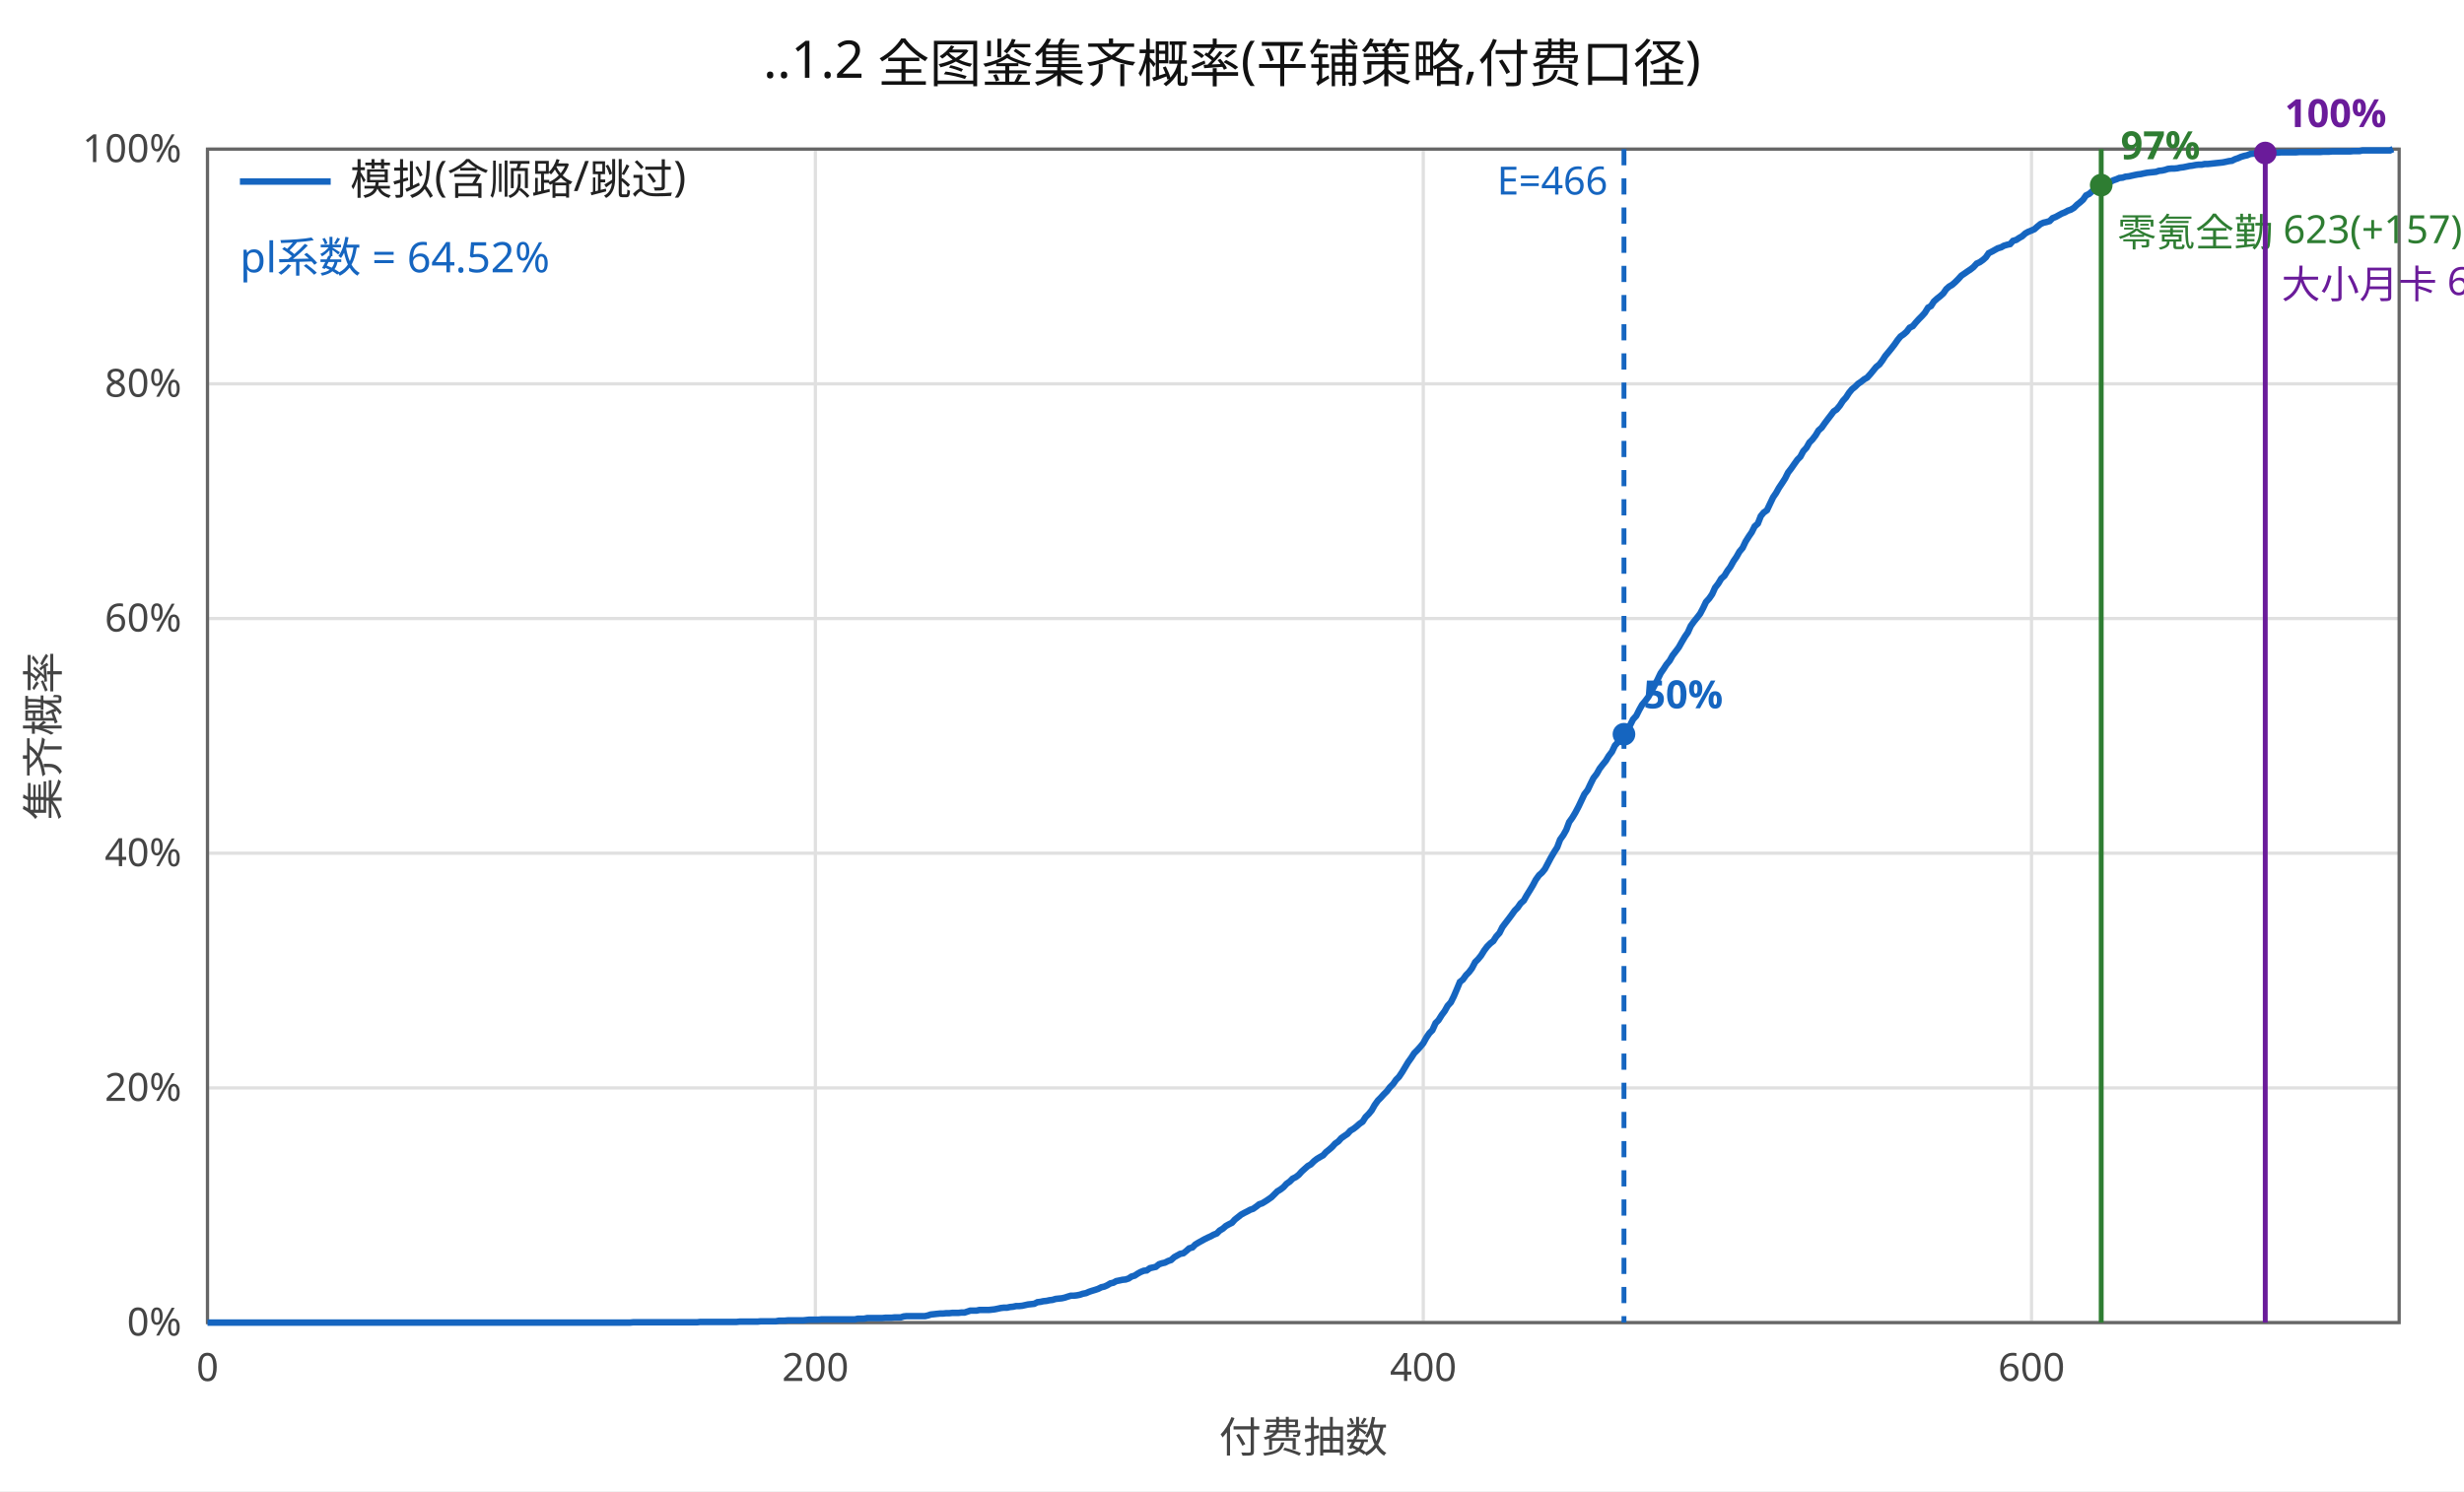
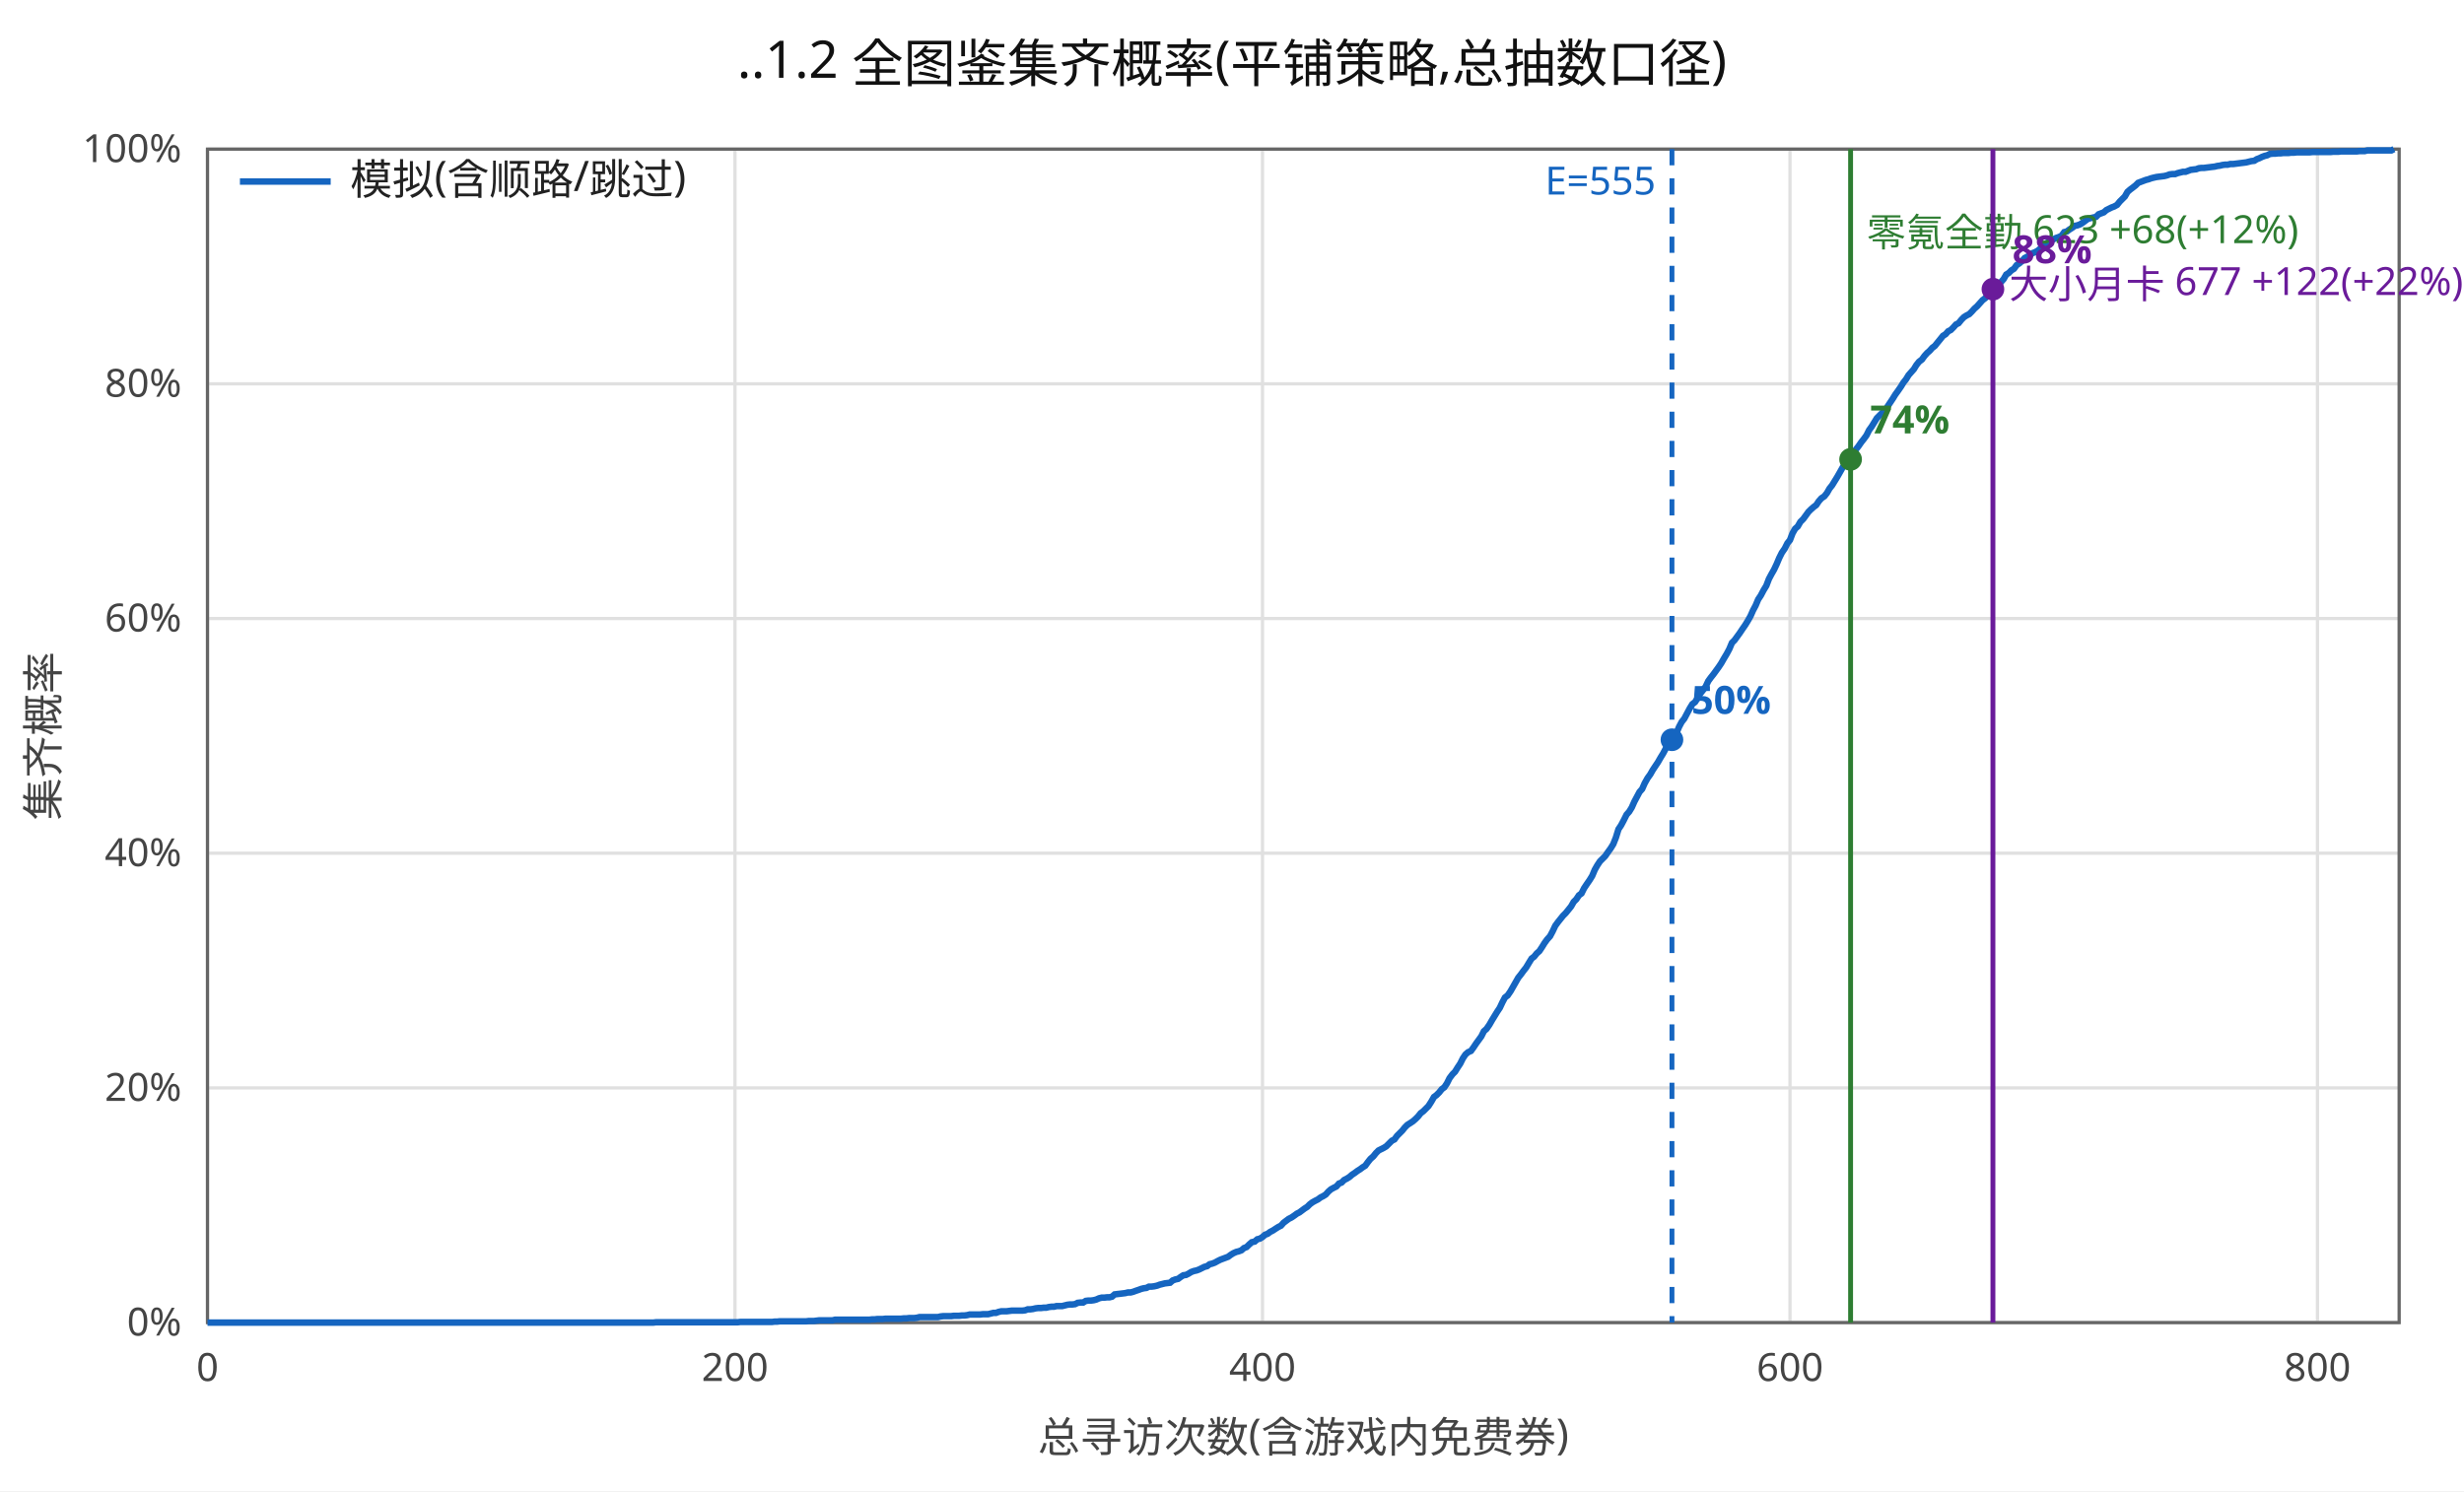
<svg xmlns="http://www.w3.org/2000/svg" width="760" height="460" viewBox="0 0 760 460" font-family="sans-serif">
  <rect x="0" y="0" width="760" height="460" fill="#ffffff" />
-   <text x="380.0" y="24" text-anchor="middle" font-size="16" fill="#111">..1.2 全图鉴集齐概率(平铺策略,付费口径)</text>
+   <text x="380.0" y="24" text-anchor="middle" font-size="16" fill="#111">..1.2 全图鉴集齐概率(平铺策略,总抽数口径)</text>
  <line x1="64" y1="408.0" x2="740" y2="408.0" stroke="#e0e0e0" />
  <line x1="64" y1="335.6" x2="740" y2="335.6" stroke="#e0e0e0" />
  <line x1="64" y1="263.2" x2="740" y2="263.2" stroke="#e0e0e0" />
  <line x1="64" y1="190.8" x2="740" y2="190.8" stroke="#e0e0e0" />
  <line x1="64" y1="118.4" x2="740" y2="118.4" stroke="#e0e0e0" />
  <line x1="64" y1="46.0" x2="740" y2="46.0" stroke="#e0e0e0" />
  <line x1="64.0" y1="46" x2="64.0" y2="408" stroke="#e0e0e0" />
-   <line x1="251.5" y1="46" x2="251.5" y2="408" stroke="#e0e0e0" />
-   <line x1="439.0" y1="46" x2="439.0" y2="408" stroke="#e0e0e0" />
-   <line x1="626.6" y1="46" x2="626.6" y2="408" stroke="#e0e0e0" />
+   <line x1="226.7" y1="46" x2="226.7" y2="408" stroke="#e0e0e0" />
+   <line x1="389.4" y1="46" x2="389.4" y2="408" stroke="#e0e0e0" />
+   <line x1="552.1" y1="46" x2="552.1" y2="408" stroke="#e0e0e0" />
+   <line x1="714.8" y1="46" x2="714.8" y2="408" stroke="#e0e0e0" />
  <rect x="64" y="46" width="676" height="362" fill="none" stroke="#666" />
-   <polyline points="64.0,408.0 64.9,408.0 65.9,408.0 66.8,408.0 67.8,408.0 68.7,408.0 69.6,408.0 70.6,408.0 71.5,408.0 72.4,408.0 73.4,408.0 74.3,408.0 75.3,408.0 76.2,408.0 77.1,408.0 78.1,408.0 79.0,408.0 79.9,408.0 80.9,408.0 81.8,408.0 82.8,408.0 83.7,408.0 84.6,408.0 85.6,408.0 86.5,408.0 87.4,408.0 88.4,408.0 89.3,408.0 90.3,408.0 91.2,408.0 92.1,408.0 93.1,408.0 94.0,408.0 94.9,408.0 95.9,408.0 96.8,408.0 97.8,408.0 98.7,408.0 99.6,408.0 100.6,408.0 101.5,408.0 102.4,408.0 103.4,408.0 104.3,408.0 105.3,408.0 106.2,408.0 107.1,408.0 108.1,408.0 109.0,408.0 109.9,408.0 110.9,408.0 111.8,408.0 112.8,408.0 113.7,408.0 114.6,408.0 115.6,408.0 116.5,408.0 117.4,408.0 118.4,408.0 119.3,408.0 120.3,408.0 121.2,408.0 122.1,408.0 123.1,408.0 124.0,408.0 124.9,408.0 125.9,408.0 126.8,408.0 127.8,408.0 128.7,408.0 129.6,408.0 130.6,408.0 131.5,408.0 132.4,408.0 133.4,408.0 134.3,408.0 135.3,408.0 136.2,408.0 137.1,408.0 138.1,408.0 139.0,408.0 139.9,408.0 140.9,408.0 141.8,408.0 142.8,408.0 143.7,408.0 144.6,408.0 145.6,408.0 146.5,408.0 147.4,408.0 148.4,408.0 149.3,408.0 150.3,408.0 151.2,408.0 152.1,408.0 153.1,408.0 154.0,408.0 154.9,408.0 155.9,408.0 156.8,408.0 157.8,408.0 158.7,408.0 159.6,408.0 160.6,408.0 161.5,408.0 162.4,408.0 163.4,408.0 164.3,408.0 165.3,408.0 166.2,408.0 167.1,408.0 168.1,408.0 169.0,408.0 169.9,408.0 170.9,408.0 171.8,408.0 172.8,408.0 173.7,408.0 174.6,408.0 175.6,408.0 176.5,408.0 177.4,408.0 178.4,408.0 179.3,408.0 180.3,408.0 181.2,408.0 182.1,408.0 183.1,408.0 184.0,408.0 184.9,408.0 185.9,408.0 186.8,408.0 187.8,408.0 188.7,408.0 189.6,408.0 190.6,408.0 191.5,408.0 192.4,408.0 193.4,408.0 194.3,408.0 195.3,407.9 196.2,407.9 197.1,407.9 198.1,407.9 199.0,407.9 200.0,407.9 200.9,407.9 201.8,407.9 202.8,407.9 203.7,407.9 204.6,407.9 205.6,407.9 206.5,407.9 207.5,407.9 208.4,407.9 209.3,407.9 210.3,407.9 211.2,407.9 212.1,407.9 213.1,407.9 214.0,407.9 215.0,407.9 215.9,407.8 216.8,407.8 217.8,407.8 218.7,407.8 219.6,407.8 220.6,407.8 221.5,407.8 222.5,407.8 223.4,407.8 224.3,407.8 225.3,407.8 226.2,407.8 227.1,407.8 228.1,407.7 229.0,407.7 230.0,407.7 230.9,407.7 231.8,407.7 232.8,407.7 233.7,407.7 234.6,407.6 235.6,407.6 236.5,407.6 237.5,407.6 238.4,407.6 239.3,407.6 240.3,407.4 241.2,407.4 242.1,407.4 243.1,407.3 244.0,407.3 245.0,407.3 245.9,407.3 246.8,407.3 247.8,407.3 248.7,407.2 249.6,407.1 250.6,407.1 251.5,407.1 252.5,407.1 253.4,407.0 254.3,407.0 255.3,407.0 256.2,407.0 257.1,407.0 258.1,407.0 259.0,407.0 260.0,407.0 260.9,407.0 261.8,407.0 262.8,407.0 263.7,407.0 264.6,406.8 265.6,406.8 266.5,406.8 267.5,406.6 268.4,406.6 269.3,406.6 270.3,406.6 271.2,406.6 272.1,406.6 273.1,406.5 274.0,406.5 275.0,406.5 275.9,406.4 276.8,406.4 277.8,406.4 278.7,406.1 279.6,406.0 280.6,406.0 281.5,406.0 282.5,406.0 283.4,406.0 284.3,406.0 285.3,406.0 286.2,405.8 287.1,405.5 288.1,405.4 289.0,405.3 290.0,405.2 290.9,405.2 291.8,405.1 292.8,405.1 293.7,405.0 294.6,405.0 295.6,405.0 296.5,404.9 297.5,404.9 298.4,404.6 299.3,404.3 300.3,404.3 301.2,404.3 302.1,404.1 303.1,404.1 304.0,404.1 305.0,404.1 305.9,404.0 306.8,403.9 307.8,403.7 308.7,403.5 309.6,403.4 310.6,403.4 311.5,403.2 312.5,403.1 313.4,402.9 314.3,402.9 315.3,402.8 316.2,402.6 317.1,402.4 318.1,402.3 319.0,402.2 320.0,401.7 320.9,401.6 321.8,401.4 322.8,401.3 323.7,401.1 324.6,401.0 325.6,400.7 326.5,400.6 327.5,400.5 328.4,400.3 329.3,400.0 330.3,399.7 331.2,399.7 332.1,399.6 333.1,399.4 334.0,399.1 335.0,398.9 335.9,398.5 336.8,398.2 337.8,397.9 338.7,397.6 339.7,397.1 340.6,396.9 341.5,396.5 342.5,395.9 343.4,395.7 344.3,395.2 345.3,395.0 346.2,394.8 347.2,394.7 348.1,394.4 349.0,393.8 350.0,393.5 350.9,392.9 351.8,392.4 352.8,392.0 353.7,391.9 354.7,391.2 355.6,391.0 356.5,390.8 357.5,390.0 358.4,389.7 359.3,389.5 360.3,389.0 361.2,388.7 362.2,387.8 363.1,387.3 364.0,386.8 365.0,386.6 365.9,385.9 366.8,385.1 367.8,384.8 368.7,383.9 369.7,383.3 370.6,382.8 371.5,382.3 372.5,381.8 373.4,381.4 374.3,380.9 375.3,380.5 376.2,379.6 377.2,379.0 378.1,378.2 379.0,377.7 380.0,377.2 380.9,376.2 381.8,375.5 382.8,374.7 383.7,374.2 384.7,373.7 385.6,373.2 386.5,372.9 387.5,372.2 388.4,371.5 389.3,371.2 390.3,370.6 391.2,370.0 392.2,369.3 393.1,368.4 394.0,367.5 395.0,366.9 395.9,366.2 396.8,365.2 397.8,364.5 398.7,363.6 399.7,363.1 400.6,362.4 401.5,361.4 402.5,360.5 403.4,359.7 404.3,359.2 405.3,358.2 406.2,357.5 407.2,356.9 408.1,356.4 409.0,355.4 410.0,354.6 410.9,353.8 411.8,352.8 412.8,352.1 413.7,351.1 414.7,350.4 415.6,349.8 416.5,348.8 417.5,348.2 418.4,347.5 419.3,346.7 420.3,346.0 421.2,344.6 422.2,343.6 423.1,342.5 424.0,340.9 425.0,339.5 425.9,338.6 426.8,337.6 427.8,336.6 428.7,335.4 429.7,334.4 430.6,333.1 431.5,332.2 432.5,330.7 433.4,329.2 434.3,327.7 435.3,326.3 436.2,324.9 437.2,323.9 438.1,322.9 439.0,321.8 440.0,320.0 440.9,318.7 441.8,317.8 442.8,315.6 443.7,314.7 444.7,313.1 445.6,311.9 446.5,310.3 447.5,309.2 448.4,307.4 449.3,305.3 450.3,302.9 451.2,302.2 452.2,300.8 453.1,299.9 454.0,298.7 455.0,296.8 455.9,295.9 456.8,294.8 457.8,293.2 458.7,292.0 459.7,291.0 460.6,290.3 461.5,288.9 462.5,287.8 463.4,286.0 464.3,284.8 465.3,283.5 466.2,282.3 467.2,280.9 468.1,280.0 469.0,278.7 470.0,277.8 470.9,276.2 471.9,274.6 472.8,273.1 473.7,271.4 474.7,270.0 475.6,269.2 476.5,268.1 477.5,266.2 478.4,264.5 479.4,262.8 480.3,261.4 481.2,259.0 482.2,257.6 483.1,256.0 484.0,253.6 485.0,252.2 485.9,250.7 486.9,248.8 487.8,246.9 488.7,245.0 489.7,243.7 490.6,241.8 491.5,240.0 492.5,238.7 493.4,237.1 494.4,235.8 495.3,234.7 496.2,233.2 497.2,231.9 498.1,230.0 499.0,229.0 500.0,227.7 500.9,226.6 501.9,225.3 502.8,223.7 503.7,221.9 504.7,220.8 505.6,219.0 506.5,217.4 507.5,216.2 508.4,215.0 509.4,213.2 510.3,211.5 511.2,209.8 512.2,207.7 513.1,206.4 514.0,205.0 515.0,203.8 515.9,202.2 516.9,200.9 517.8,199.7 518.7,198.1 519.7,196.4 520.6,195.1 521.5,193.1 522.5,191.7 523.4,190.6 524.4,189.3 525.3,187.6 526.2,185.7 527.2,184.6 528.1,183.3 529.0,181.3 530.0,180.0 530.9,178.5 531.9,177.6 532.8,176.1 533.7,174.9 534.7,173.1 535.6,171.8 536.5,170.2 537.5,169.0 538.4,167.1 539.4,165.5 540.3,164.2 541.2,162.4 542.2,161.5 543.1,159.2 544.0,158.1 545.0,157.4 545.9,155.5 546.9,153.4 547.8,152.1 548.7,150.5 549.7,149.0 550.6,147.6 551.5,145.8 552.5,144.5 553.4,143.2 554.4,141.8 555.3,140.9 556.2,139.2 557.2,138.1 558.1,136.5 559.0,135.6 560.0,134.3 560.9,132.8 561.9,131.9 562.8,130.6 563.7,129.4 564.7,128.1 565.6,126.9 566.5,126.3 567.5,125.1 568.4,123.7 569.4,122.6 570.3,121.2 571.2,120.1 572.2,119.3 573.1,118.4 574.0,117.8 575.0,117.0 575.9,116.5 576.9,115.4 577.8,114.3 578.7,113.2 579.7,112.4 580.6,111.2 581.5,109.8 582.5,108.6 583.4,107.5 584.4,106.2 585.3,104.9 586.2,103.8 587.2,103.1 588.1,102.3 589.0,101.1 590.0,100.6 590.9,99.5 591.9,98.4 592.8,97.5 593.7,96.5 594.7,94.9 595.6,94.4 596.5,93.0 597.5,92.1 598.4,91.4 599.4,90.5 600.3,89.2 601.2,88.4 602.2,87.8 603.1,87.0 604.0,86.1 605.0,85.0 605.9,84.4 606.9,83.7 607.8,83.1 608.7,82.4 609.7,81.3 610.6,80.9 611.6,80.2 612.5,79.4 613.4,78.1 614.4,77.6 615.3,77.1 616.2,76.6 617.2,76.3 618.1,75.8 619.1,75.5 620.0,75.3 620.9,74.3 621.9,74.0 622.8,73.4 623.7,72.9 624.7,72.0 625.6,71.5 626.6,71.1 627.5,70.7 628.4,69.9 629.4,69.1 630.3,68.7 631.2,68.5 632.2,68.2 633.1,67.3 634.1,66.9 635.0,66.4 635.9,65.9 636.9,65.5 637.8,65.0 638.7,64.7 639.7,64.1 640.6,63.2 641.6,62.4 642.5,61.6 643.4,60.3 644.4,59.8 645.3,59.0 646.2,58.2 647.2,57.4 648.1,57.1 649.1,56.7 650.0,56.3 650.9,56.1 651.9,55.6 652.8,55.3 653.7,54.9 654.7,54.8 655.6,54.5 656.6,54.4 657.5,54.2 658.4,54.0 659.4,53.8 660.3,53.7 661.2,53.5 662.2,53.3 663.1,53.2 664.1,53.1 665.0,53.0 665.9,52.7 666.9,52.6 667.8,52.4 668.7,52.1 669.7,52.0 670.6,52.0 671.6,51.9 672.5,51.7 673.4,51.6 674.4,51.4 675.3,51.2 676.2,51.1 677.2,50.9 678.1,50.8 679.1,50.8 680.0,50.6 680.9,50.6 681.9,50.5 682.8,50.4 683.7,50.3 684.7,50.2 685.6,50.1 686.6,49.9 687.5,49.7 688.4,49.6 689.4,49.1 690.3,48.8 691.2,48.4 692.2,48.1 693.1,47.9 694.1,47.5 695.0,47.4 695.9,47.4 696.9,47.3 697.8,47.3 698.7,47.2 699.7,47.2 700.6,47.2 701.6,47.1 702.5,47.1 703.4,47.0 704.4,47.0 705.3,47.0 706.2,47.0 707.2,47.0 708.1,47.0 709.1,46.9 710.0,46.9 710.9,46.9 711.9,46.9 712.8,46.9 713.7,46.9 714.7,46.9 715.6,46.9 716.6,46.8 717.5,46.8 718.4,46.8 719.4,46.7 720.3,46.7 721.2,46.7 722.2,46.7 723.1,46.7 724.1,46.7 725.0,46.7 725.9,46.6 726.9,46.6 727.8,46.6 728.7,46.4 729.7,46.4 730.6,46.4 731.6,46.4 732.5,46.4 733.4,46.4 734.4,46.4 735.3,46.4 736.2,46.4 737.2,46.4 738.1,46.0" fill="none" stroke="#1565c0" stroke-width="2" />
-   <line x1="500.9" y1="46" x2="500.9" y2="408" stroke="#1565c0" stroke-width="1.5" stroke-dasharray="5,4" />
-   <text x="495.9" y="60" text-anchor="end" font-size="12" fill="#1565c0">E=466</text>
-   <circle cx="500.9" cy="226.5" r="3.5" fill="#1565c0" />
-   <text x="506.9" y="218.5" font-size="12" font-weight="bold" fill="#1565c0">50%</text>
+   <polyline points="64.0,408.0 64.8,408.0 65.6,408.0 66.4,408.0 67.3,408.0 68.1,408.0 68.9,408.0 69.7,408.0 70.5,408.0 71.3,408.0 72.1,408.0 72.9,408.0 73.8,408.0 74.6,408.0 75.4,408.0 76.2,408.0 77.0,408.0 77.8,408.0 78.6,408.0 79.5,408.0 80.3,408.0 81.1,408.0 81.9,408.0 82.7,408.0 83.5,408.0 84.3,408.0 85.2,408.0 86.0,408.0 86.8,408.0 87.6,408.0 88.4,408.0 89.2,408.0 90.0,408.0 90.8,408.0 91.7,408.0 92.5,408.0 93.3,408.0 94.1,408.0 94.9,408.0 95.7,408.0 96.5,408.0 97.4,408.0 98.2,408.0 99.0,408.0 99.8,408.0 100.6,408.0 101.4,408.0 102.2,408.0 103.0,408.0 103.9,408.0 104.7,408.0 105.5,408.0 106.3,408.0 107.1,408.0 107.9,408.0 108.7,408.0 109.6,408.0 110.4,408.0 111.2,408.0 112.0,408.0 112.8,408.0 113.6,408.0 114.4,408.0 115.2,408.0 116.1,408.0 116.9,408.0 117.7,408.0 118.5,408.0 119.3,408.0 120.1,408.0 120.9,408.0 121.8,408.0 122.6,408.0 123.4,408.0 124.2,408.0 125.0,408.0 125.8,408.0 126.6,408.0 127.5,408.0 128.3,408.0 129.1,408.0 129.9,408.0 130.7,408.0 131.5,408.0 132.3,408.0 133.1,408.0 134.0,408.0 134.8,408.0 135.6,408.0 136.4,408.0 137.2,408.0 138.0,408.0 138.8,408.0 139.7,408.0 140.5,408.0 141.3,408.0 142.1,408.0 142.9,408.0 143.7,408.0 144.5,408.0 145.3,408.0 146.2,408.0 147.0,408.0 147.8,408.0 148.6,408.0 149.4,408.0 150.2,408.0 151.0,408.0 151.9,408.0 152.7,408.0 153.5,408.0 154.3,408.0 155.1,408.0 155.9,408.0 156.7,408.0 157.5,408.0 158.4,408.0 159.2,408.0 160.0,408.0 160.8,408.0 161.6,408.0 162.4,408.0 163.2,408.0 164.1,408.0 164.9,408.0 165.7,408.0 166.5,408.0 167.3,408.0 168.1,408.0 168.9,408.0 169.8,408.0 170.6,408.0 171.4,408.0 172.2,408.0 173.0,408.0 173.8,408.0 174.6,408.0 175.4,408.0 176.3,408.0 177.1,408.0 177.9,408.0 178.7,408.0 179.5,408.0 180.3,408.0 181.1,408.0 182.0,408.0 182.8,408.0 183.6,408.0 184.4,408.0 185.2,408.0 186.0,408.0 186.8,408.0 187.6,408.0 188.5,408.0 189.3,408.0 190.1,408.0 190.9,408.0 191.7,408.0 192.5,408.0 193.3,408.0 194.2,408.0 195.0,408.0 195.8,408.0 196.6,408.0 197.4,408.0 198.2,408.0 199.0,408.0 199.9,408.0 200.7,408.0 201.5,408.0 202.3,407.9 203.1,407.9 203.9,407.9 204.7,407.9 205.5,407.9 206.4,407.9 207.2,407.9 208.0,407.9 208.8,407.9 209.6,407.9 210.4,407.9 211.2,407.9 212.1,407.9 212.9,407.9 213.7,407.9 214.5,407.9 215.3,407.9 216.1,407.9 216.9,407.9 217.7,407.9 218.6,407.9 219.4,407.9 220.2,407.9 221.0,407.9 221.8,407.9 222.6,407.9 223.4,407.9 224.3,407.9 225.1,407.9 225.9,407.9 226.7,407.9 227.5,407.9 228.3,407.8 229.1,407.8 229.9,407.8 230.8,407.8 231.6,407.8 232.4,407.8 233.2,407.8 234.0,407.8 234.8,407.8 235.6,407.8 236.5,407.8 237.3,407.8 238.1,407.8 238.9,407.7 239.7,407.7 240.5,407.6 241.3,407.6 242.2,407.6 243.0,407.6 243.8,407.6 244.6,407.6 245.4,407.6 246.2,407.6 247.0,407.6 247.8,407.6 248.7,407.6 249.5,407.5 250.3,407.5 251.1,407.5 251.9,407.4 252.7,407.3 253.5,407.3 254.4,407.3 255.2,407.3 256.0,407.3 256.8,407.3 257.6,407.1 258.4,407.1 259.2,407.1 260.0,407.1 260.9,407.1 261.7,407.1 262.5,407.1 263.3,407.1 264.1,407.1 264.9,407.1 265.7,407.1 266.6,407.1 267.4,407.1 268.2,407.1 269.0,407.0 269.8,407.0 270.6,406.9 271.4,406.9 272.3,406.9 273.1,406.8 273.9,406.8 274.7,406.8 275.5,406.8 276.3,406.8 277.1,406.8 277.9,406.8 278.8,406.7 279.6,406.7 280.4,406.6 281.2,406.6 282.0,406.6 282.8,406.5 283.6,406.3 284.5,406.3 285.3,406.3 286.1,406.3 286.9,406.3 287.7,406.3 288.5,406.3 289.3,406.3 290.1,406.1 291.0,406.0 291.8,406.0 292.6,406.0 293.4,406.0 294.2,405.9 295.0,405.9 295.8,405.9 296.7,405.8 297.5,405.8 298.3,405.7 299.1,405.5 299.9,405.5 300.7,405.5 301.5,405.5 302.3,405.5 303.2,405.4 304.0,405.4 304.8,405.4 305.6,405.2 306.4,405.0 307.2,405.0 308.0,404.7 308.9,404.5 309.7,404.5 310.5,404.5 311.3,404.4 312.1,404.3 312.9,404.3 313.7,404.3 314.6,404.3 315.4,404.3 316.2,404.2 317.0,403.9 317.8,403.9 318.6,403.8 319.4,403.6 320.2,403.5 321.1,403.5 321.9,403.4 322.7,403.4 323.5,403.2 324.3,403.1 325.1,403.1 325.9,402.9 326.8,402.9 327.6,402.9 328.4,402.7 329.2,402.5 330.0,402.4 330.8,402.4 331.6,402.3 332.4,401.9 333.3,401.8 334.1,401.8 334.9,401.3 335.7,401.2 336.5,401.2 337.3,401.1 338.1,400.9 339.0,400.5 339.8,400.3 340.6,400.3 341.4,400.2 342.2,400.2 343.0,400.0 343.8,399.3 344.6,399.2 345.5,399.1 346.3,399.0 347.1,398.9 347.9,398.7 348.7,398.7 349.5,398.5 350.3,398.2 351.2,397.9 352.0,397.6 352.8,397.4 353.6,397.3 354.4,396.9 355.2,396.9 356.0,396.8 356.9,396.6 357.7,396.3 358.5,396.1 359.3,395.9 360.1,395.8 360.9,395.7 361.7,395.0 362.5,394.7 363.4,394.5 364.2,393.9 365.0,393.4 365.8,393.3 366.6,392.9 367.4,392.4 368.2,392.1 369.1,391.9 369.9,391.6 370.7,391.2 371.5,390.8 372.3,390.6 373.1,390.0 373.9,389.8 374.7,389.5 375.6,389.0 376.4,388.6 377.2,388.3 378.0,388.0 378.8,387.7 379.6,387.1 380.4,386.6 381.3,386.2 382.1,386.0 382.9,385.7 383.7,385.0 384.5,384.7 385.3,383.9 386.1,383.2 387.0,383.0 387.8,382.3 388.6,382.1 389.4,381.6 390.2,380.9 391.0,380.6 391.8,380.0 392.6,379.6 393.5,379.0 394.3,378.5 395.1,378.1 395.9,377.2 396.7,376.6 397.5,376.0 398.3,375.6 399.2,375.0 400.0,374.4 400.8,374.0 401.6,373.4 402.4,372.8 403.2,372.3 404.0,371.5 404.8,370.9 405.7,370.4 406.5,370.0 407.3,369.4 408.1,369.0 408.9,368.5 409.7,367.6 410.5,366.9 411.4,366.4 412.2,366.0 413.0,365.1 413.8,364.8 414.6,364.0 415.4,363.6 416.2,363.1 417.0,362.4 417.9,361.8 418.7,361.2 419.5,360.7 420.3,360.1 421.1,359.6 421.9,358.5 422.7,357.5 423.6,356.7 424.4,355.7 425.2,354.9 426.0,354.5 426.8,354.1 427.6,353.6 428.4,352.8 429.3,351.9 430.1,351.5 430.9,350.4 431.7,349.6 432.5,348.8 433.3,347.8 434.1,347.0 434.9,346.5 435.8,345.9 436.6,345.2 437.4,344.4 438.2,343.4 439.0,342.8 439.8,342.0 440.6,341.2 441.5,339.8 442.3,338.4 443.1,337.8 443.9,337.0 444.7,336.0 445.5,335.4 446.3,334.2 447.1,332.6 448.0,331.4 448.8,330.6 449.6,329.3 450.4,328.1 451.2,326.5 452.0,325.3 452.8,324.6 453.7,324.2 454.5,323.1 455.3,321.9 456.1,320.8 456.9,319.7 457.7,318.1 458.5,317.4 459.4,316.1 460.2,314.7 461.0,313.4 461.8,312.1 462.6,310.9 463.4,309.2 464.2,307.7 465.0,307.1 465.9,305.8 466.7,304.4 467.5,303.0 468.3,301.6 469.1,300.6 469.9,299.5 470.7,298.5 471.6,297.0 472.4,295.7 473.2,295.1 474.0,294.1 474.8,293.4 475.6,292.2 476.4,290.9 477.2,289.8 478.1,288.8 478.9,287.3 479.7,285.6 480.5,284.5 481.3,283.5 482.1,282.5 482.9,281.7 483.8,280.6 484.6,279.6 485.4,278.2 486.2,277.4 487.0,276.2 487.8,275.6 488.6,274.0 489.4,272.8 490.3,271.5 491.1,270.2 491.9,268.3 492.7,266.9 493.5,265.7 494.3,264.9 495.1,264.1 496.0,262.8 496.8,261.7 497.6,260.4 498.4,258.4 499.2,255.8 500.0,254.6 500.8,253.1 501.7,251.3 502.5,250.4 503.3,249.1 504.1,247.3 504.9,245.8 505.7,244.3 506.5,243.4 507.3,241.6 508.2,240.0 509.0,238.9 509.8,237.5 510.6,236.3 511.4,235.1 512.2,233.7 513.0,232.4 513.9,230.7 514.7,229.5 515.5,228.5 516.3,227.6 517.1,226.1 517.9,224.2 518.7,222.7 519.5,221.7 520.4,220.0 521.2,218.5 522.0,217.2 522.8,216.6 523.6,215.4 524.4,214.0 525.2,213.0 526.1,211.8 526.9,210.1 527.7,209.0 528.5,208.0 529.3,206.9 530.1,205.8 530.9,204.6 531.7,203.2 532.6,201.7 533.4,200.2 534.2,198.3 535.0,197.5 535.8,196.4 536.6,195.3 537.4,194.1 538.3,192.8 539.1,191.5 539.9,190.1 540.7,188.3 541.5,186.8 542.3,184.9 543.1,183.7 544.0,182.0 544.8,180.7 545.6,178.6 546.4,177.1 547.2,175.7 548.0,174.0 548.8,172.1 549.6,170.5 550.5,169.2 551.3,167.6 552.1,166.6 552.9,164.5 553.7,163.1 554.5,162.4 555.3,161.0 556.2,160.1 557.0,159.0 557.8,157.9 558.6,157.1 559.4,156.4 560.2,155.8 561.0,154.6 561.8,153.7 562.7,153.1 563.5,152.1 564.3,150.7 565.1,149.7 565.9,148.4 566.7,147.1 567.5,145.7 568.4,144.1 569.2,143.5 570.0,142.7 570.8,141.7 571.6,140.4 572.4,138.7 573.2,137.7 574.1,136.4 574.9,135.4 575.7,134.3 576.5,132.7 577.3,131.6 578.1,130.3 578.9,129.0 579.7,128.2 580.6,127.3 581.4,126.7 582.2,125.4 583.0,124.2 583.8,123.0 584.6,121.7 585.4,120.6 586.3,119.3 587.1,118.0 587.9,117.0 588.7,115.7 589.5,114.8 590.3,113.9 591.1,112.6 591.9,111.6 592.8,110.9 593.6,109.8 594.4,108.9 595.2,108.2 596.0,107.3 596.8,106.7 597.6,105.7 598.5,104.6 599.3,103.6 600.1,103.1 600.9,102.2 601.7,101.8 602.5,101.0 603.3,100.1 604.1,99.7 605.0,98.6 605.8,97.8 606.6,97.3 607.4,96.9 608.2,96.1 609.0,95.2 609.8,94.5 610.7,93.5 611.5,92.6 612.3,92.0 613.1,91.2 613.9,90.0 614.7,89.2 615.5,88.2 616.4,87.6 617.2,87.0 618.0,86.1 618.8,84.7 619.6,84.2 620.4,83.4 621.2,82.9 622.0,81.8 622.9,81.2 623.7,80.5 624.5,79.6 625.3,79.2 626.1,78.7 626.9,78.1 627.7,77.8 628.6,77.3 629.4,76.6 630.2,75.8 631.0,75.2 631.8,74.6 632.6,74.3 633.4,73.8 634.2,73.4 635.1,73.1 635.9,72.7 636.7,71.6 637.5,71.4 638.3,70.8 639.1,70.3 639.9,69.7 640.8,69.5 641.6,69.2 642.4,68.7 643.2,68.1 644.0,67.5 644.8,67.3 645.6,67.1 646.5,66.9 647.3,66.1 648.1,65.8 648.9,65.5 649.7,64.8 650.5,64.4 651.3,64.0 652.1,63.7 653.0,63.2 653.8,62.2 654.6,61.4 655.4,60.6 656.2,59.2 657.0,58.5 657.8,57.9 658.7,57.2 659.5,56.4 660.3,56.1 661.1,55.8 661.9,55.5 662.7,55.3 663.5,55.0 664.3,54.8 665.2,54.6 666.0,54.5 666.8,54.4 667.6,54.3 668.4,54.1 669.2,53.8 670.0,53.7 670.9,53.7 671.7,53.4 672.5,53.2 673.3,53.0 674.1,53.0 674.9,52.7 675.7,52.4 676.5,52.3 677.4,52.2 678.2,51.9 679.0,51.8 679.8,51.8 680.6,51.7 681.4,51.6 682.2,51.5 683.1,51.4 683.9,51.2 684.7,51.1 685.5,50.9 686.3,50.8 687.1,50.8 687.9,50.6 688.8,50.6 689.6,50.5 690.4,50.4 691.2,50.3 692.0,50.2 692.8,50.1 693.6,49.9 694.4,49.7 695.3,49.6 696.1,49.1 696.9,48.8 697.7,48.4 698.5,48.1 699.3,47.9 700.1,47.5 701.0,47.4 701.8,47.4 702.6,47.3 703.4,47.3 704.2,47.2 705.0,47.2 705.8,47.2 706.6,47.1 707.5,47.1 708.3,47.0 709.1,47.0 709.9,47.0 710.7,47.0 711.5,47.0 712.3,47.0 713.2,46.9 714.0,46.9 714.8,46.9 715.6,46.9 716.4,46.9 717.2,46.9 718.0,46.9 718.8,46.9 719.7,46.8 720.5,46.8 721.3,46.8 722.1,46.7 722.9,46.7 723.7,46.7 724.5,46.7 725.4,46.7 726.2,46.7 727.0,46.7 727.8,46.6 728.6,46.6 729.4,46.6 730.2,46.4 731.1,46.4 731.9,46.4 732.7,46.4 733.5,46.4 734.3,46.4 735.1,46.4 735.9,46.4 736.7,46.4 737.6,46.4 738.4,46.0" fill="none" stroke="#1565c0" stroke-width="2" />
+   <line x1="515.7" y1="46" x2="515.7" y2="408" stroke="#1565c0" stroke-width="1.5" stroke-dasharray="5,4" />
+   <text x="510.7" y="60" text-anchor="end" font-size="12" fill="#1565c0">E=555</text>
+   <circle cx="515.7" cy="228.2" r="3.5" fill="#1565c0" />
+   <text x="521.7" y="220.2" font-size="12" font-weight="bold" fill="#1565c0">50%</text>
  <line x1="74" y1="56" x2="102" y2="56" stroke="#1565c0" stroke-width="2" />
  <text x="108" y="60" font-size="13" fill="#222">模拟(含顺路/跳过)</text>
-   <text x="74" y="84" font-size="13" fill="#1565c0">pl系数 = 64.52%</text>
-   <line x1="648.1" y1="46" x2="648.1" y2="408" stroke="#2e7d32" stroke-width="1.5" />
-   <circle cx="648.1" cy="57.1" r="3.5" fill="#2e7d32" />
-   <text x="654.1" y="49.1" font-size="12" font-weight="bold" fill="#2e7d32">97%</text>
-   <text x="653.1" y="76" font-size="12" fill="#2e7d32">零氪全勤 623(+157)</text>
-   <line x1="698.7" y1="46" x2="698.7" y2="408" stroke="#6a1b9a" stroke-width="1.5" />
-   <circle cx="698.7" cy="47.2" r="3.5" fill="#6a1b9a" />
-   <text x="704.7" y="39.2" font-size="12" font-weight="bold" fill="#6a1b9a">100%</text>
-   <text x="703.7" y="92" font-size="12" fill="#6a1b9a">大小月卡 677(+211)</text>
+   <line x1="570.8" y1="46" x2="570.8" y2="408" stroke="#2e7d32" stroke-width="1.5" />
+   <circle cx="570.8" cy="141.7" r="3.5" fill="#2e7d32" />
+   <text x="576.8" y="133.7" font-size="12" font-weight="bold" fill="#2e7d32">74%</text>
+   <text x="575.8" y="76" font-size="12" fill="#2e7d32">零氪全勤 623 +68(+12%)</text>
+   <line x1="614.7" y1="46" x2="614.7" y2="408" stroke="#6a1b9a" stroke-width="1.5" />
+   <circle cx="614.7" cy="89.2" r="3.5" fill="#6a1b9a" />
+   <text x="620.7" y="81.2" font-size="12" font-weight="bold" fill="#6a1b9a">88%</text>
+   <text x="619.7" y="92" font-size="12" fill="#6a1b9a">大小月卡 677 +122(+22%)</text>
  <text x="56" y="412.0" text-anchor="end" font-size="12" fill="#444">0%</text>
  <text x="56" y="339.6" text-anchor="end" font-size="12" fill="#444">20%</text>
  <text x="56" y="267.2" text-anchor="end" font-size="12" fill="#444">40%</text>
  <text x="56" y="194.8" text-anchor="end" font-size="12" fill="#444">60%</text>
  <text x="56" y="122.4" text-anchor="end" font-size="12" fill="#444">80%</text>
  <text x="56" y="50.0" text-anchor="end" font-size="12" fill="#444">100%</text>
  <text x="64.0" y="426" text-anchor="middle" font-size="12" fill="#444">0</text>
-   <text x="251.5" y="426" text-anchor="middle" font-size="12" fill="#444">200</text>
-   <text x="439.0" y="426" text-anchor="middle" font-size="12" fill="#444">400</text>
-   <text x="626.6" y="426" text-anchor="middle" font-size="12" fill="#444">600</text>
-   <text x="402.0" y="448" text-anchor="middle" font-size="13" fill="#444">付费抽数</text>
+   <text x="226.7" y="426" text-anchor="middle" font-size="12" fill="#444">200</text>
+   <text x="389.4" y="426" text-anchor="middle" font-size="12" fill="#444">400</text>
+   <text x="552.1" y="426" text-anchor="middle" font-size="12" fill="#444">600</text>
+   <text x="714.8" y="426" text-anchor="middle" font-size="12" fill="#444">800</text>
+   <text x="402.0" y="448" text-anchor="middle" font-size="13" fill="#444">总寻访次数(含游戏内免费券)</text>
  <text x="18" y="227.0" text-anchor="middle" font-size="13" fill="#444" transform="rotate(-90 18 227.0)">集齐概率</text>
</svg>
